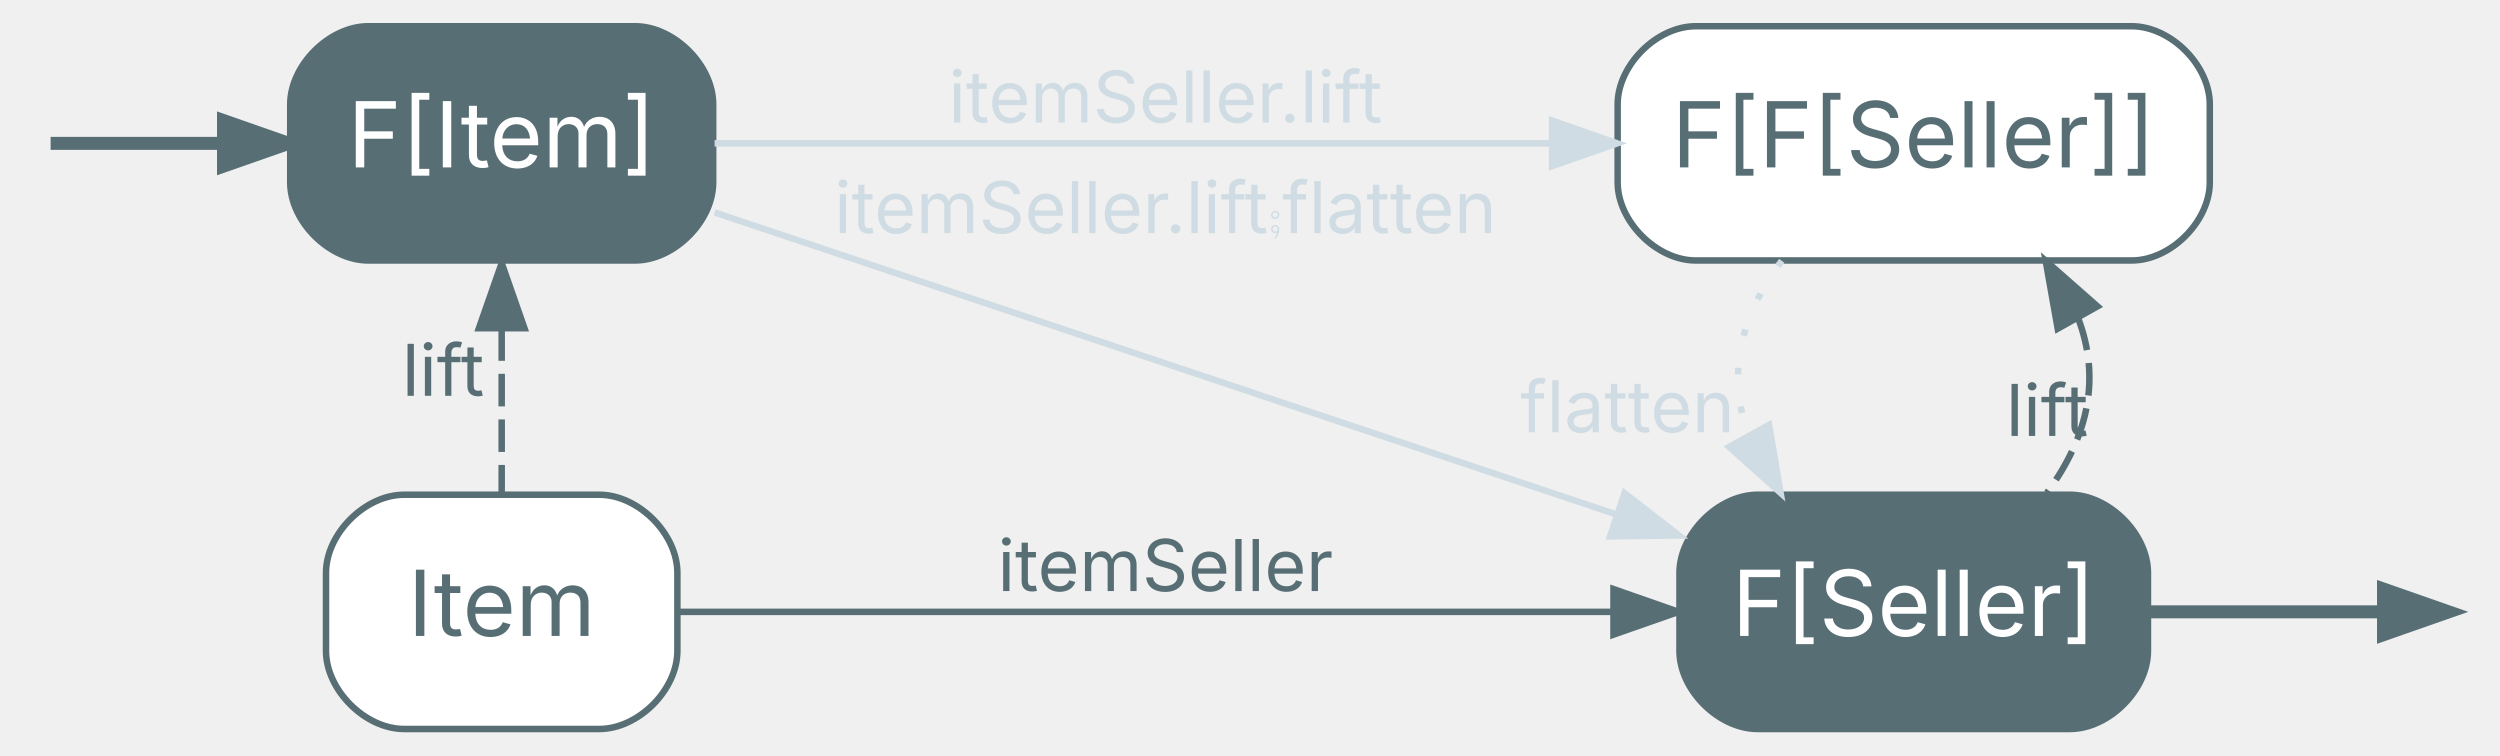
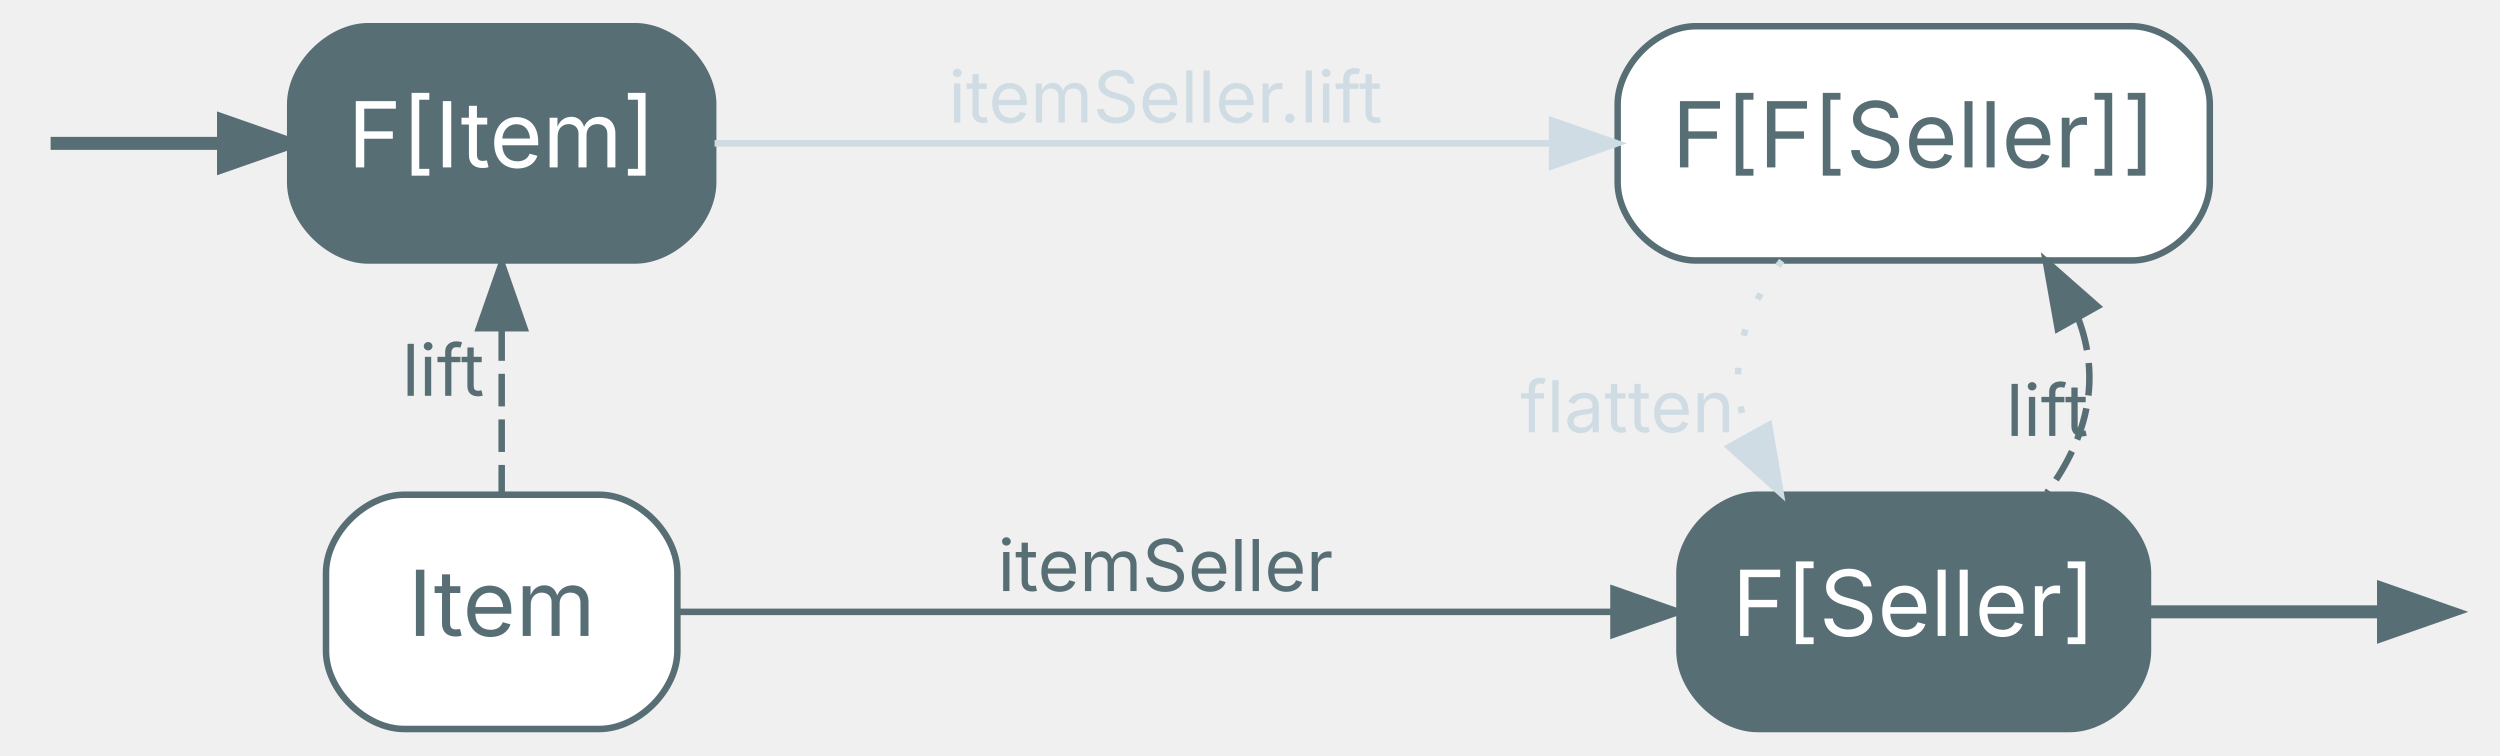
<svg xmlns="http://www.w3.org/2000/svg" width="384pt" height="116pt" viewBox="0.00 0.00 384.20 116.00">
  <g id="graph0" class="graph" transform="scale(1 1) rotate(0) translate(4 112)">
    <g id="node3" class="node start">
      <path fill="#586e75" stroke="#586e75" d="M93.6,-108C93.6,-108 52.6,-108 52.6,-108 46.6,-108 40.6,-102 40.6,-96 40.6,-96 40.6,-84 40.6,-84 40.6,-78 46.6,-72 52.6,-72 52.6,-72 93.6,-72 93.6,-72 99.6,-72 105.6,-78 105.6,-84 105.6,-84 105.6,-96 105.6,-96 105.6,-102 99.6,-108 93.6,-108" />
      <text text-anchor="middle" x="73.1" y="-86.3" font-family="Inter,Arial" font-size="14.00" fill="#ffffff">F[Item]</text>
    </g>
    <g id="edge7" class="edge start">
      <path fill="none" stroke="#586e75" stroke-width="2" d="M3.78,-90C7.02,-90 17.87,-90 30,-90" />
      <polygon fill="#586e75" stroke="#586e75" stroke-width="2" points="30.35,-93.5 40.35,-90 30.35,-86.5 30.35,-93.5" />
    </g>
    <g id="node4" class="node">
      <path fill="#ffffff" stroke="#586e75" d="M323.6,-108C323.6,-108 256.6,-108 256.6,-108 250.6,-108 244.6,-102 244.6,-96 244.6,-96 244.6,-84 244.6,-84 244.6,-78 250.6,-72 256.6,-72 256.6,-72 323.6,-72 323.6,-72 329.6,-72 335.6,-78 335.6,-84 335.6,-84 335.6,-96 335.6,-96 335.6,-102 329.6,-108 323.6,-108" />
      <text text-anchor="middle" x="290.1" y="-86.3" font-family="Inter,Arial" font-size="14.00" fill="#586e75">F[F[Seller]]</text>
    </g>
    <g id="edge5" class="edge disabled">
      <path fill="none" stroke="#d0dce3" d="M105.82,-90C139.64,-90 193.8,-90 234.49,-90" />
      <polygon fill="#d0dce3" stroke="#d0dce3" points="234.53,-93.5 244.53,-90 234.53,-86.5 234.53,-93.5" />
      <text text-anchor="middle" x="175.1" y="-93.2" font-family="Inter,Arial" font-size="11.00" fill="#d0dce3">itemSeller.lift</text>
    </g>
    <g id="node5" class="node goal">
      <path fill="#586e75" stroke="#586e75" d="M314.1,-36C314.1,-36 266.1,-36 266.1,-36 260.1,-36 254.1,-30 254.1,-24 254.1,-24 254.1,-12 254.1,-12 254.1,-6 260.1,0 266.1,0 266.1,0 314.1,0 314.1,0 320.1,0 326.1,-6 326.1,-12 326.1,-12 326.1,-24 326.1,-24 326.1,-30 320.1,-36 314.1,-36" />
      <text text-anchor="middle" x="290.1" y="-14.3" font-family="Inter,Arial" font-size="14.00" fill="#ffffff">F[Seller]</text>
-     </g>
-     <g id="edge4" class="edge disabled">
-       <path fill="none" stroke="#d0dce3" d="M105.82,-79.38C142.48,-67.1 203.06,-46.81 244.46,-32.95" />
-       <polygon fill="#d0dce3" stroke="#d0dce3" points="245.66,-36.24 254.03,-29.74 243.44,-29.6 245.66,-36.24" />
-       <text text-anchor="middle" x="175.1" y="-76.2" font-family="Inter,Arial" font-size="11.00" fill="#d0dce3">itemSeller.lift⨾flatten</text>
    </g>
    <g id="node6" class="node">
      <path fill="#ffffff" stroke="#586e75" d="M88.1,-36C88.1,-36 58.1,-36 58.1,-36 52.1,-36 46.1,-30 46.1,-24 46.1,-24 46.1,-12 46.1,-12 46.1,-6 52.1,0 58.1,0 58.1,0 88.1,0 88.1,0 94.1,0 100.1,-6 100.1,-12 100.1,-12 100.1,-24 100.1,-24 100.1,-30 94.1,-36 88.1,-36" />
      <text text-anchor="middle" x="73.1" y="-14.3" font-family="Inter,Arial" font-size="14.00" fill="#586e75">Item</text>
    </g>
    <g id="edge1" class="edge lift">
      <path fill="none" stroke="#586e75" stroke-dasharray="5,2" d="M73.1,-61.58C73.1,-53.03 73.1,-43.87 73.1,-36.17" />
      <polygon fill="#586e75" stroke="#586e75" points="69.6,-61.59 73.1,-71.59 76.6,-61.59 69.6,-61.59" />
      <text text-anchor="middle" x="64.1" y="-51.2" font-family="Inter,Arial" font-size="11.00" fill="#586e75">lift</text>
    </g>
    <g id="edge2" class="edge lift">
      <path fill="none" stroke="#586e75" stroke-dasharray="5,2" d="M315.4,-63.04C318.76,-54.12 317.14,-45.2 310.56,-36.28" />
      <polygon fill="#586e75" stroke="#586e75" points="312.23,-61.52 310.38,-71.95 318.34,-64.95 312.23,-61.52" />
      <text text-anchor="middle" x="310.6" y="-45.04" font-family="Inter,Arial" font-size="11.00" fill="#586e75">lift</text>
    </g>
    <g id="edge6" class="edge required,disabled">
      <path fill="none" stroke="#d0dce3" stroke-dasharray="1,5" d="M269.82,-71.95C263.14,-63.04 261.44,-54.12 264.71,-45.2" />
      <polygon fill="#d0dce3" stroke="#d0dce3" points="267.87,-46.73 269.64,-36.28 261.74,-43.34 267.87,-46.73" />
      <text text-anchor="middle" x="246.1" y="-45.6" font-family="Inter,Arial" font-size="11.00" fill="#d0dce3">flatten</text>
    </g>
    <g id="edge8" class="edge goal">
      <path fill="none" stroke="#586e75" stroke-width="2" d="M326.48,-18C339.29,-18 352.86,-18 362.09,-18" />
      <polygon fill="#586e75" stroke="#586e75" stroke-width="2" points="362.3,-21.5 372.3,-18 362.3,-14.5 362.3,-21.5" />
    </g>
    <g id="edge3" class="edge">
      <path fill="none" stroke="#586e75" d="M100.46,-18C136.17,-18 200.44,-18 243.93,-18" />
      <polygon fill="#586e75" stroke="#586e75" points="243.96,-21.5 253.96,-18 243.96,-14.5 243.96,-21.5" />
      <text text-anchor="middle" x="175.1" y="-21.2" font-family="Inter,Arial" font-size="11.00" fill="#586e75">itemSeller</text>
    </g>
  </g>
</svg>
